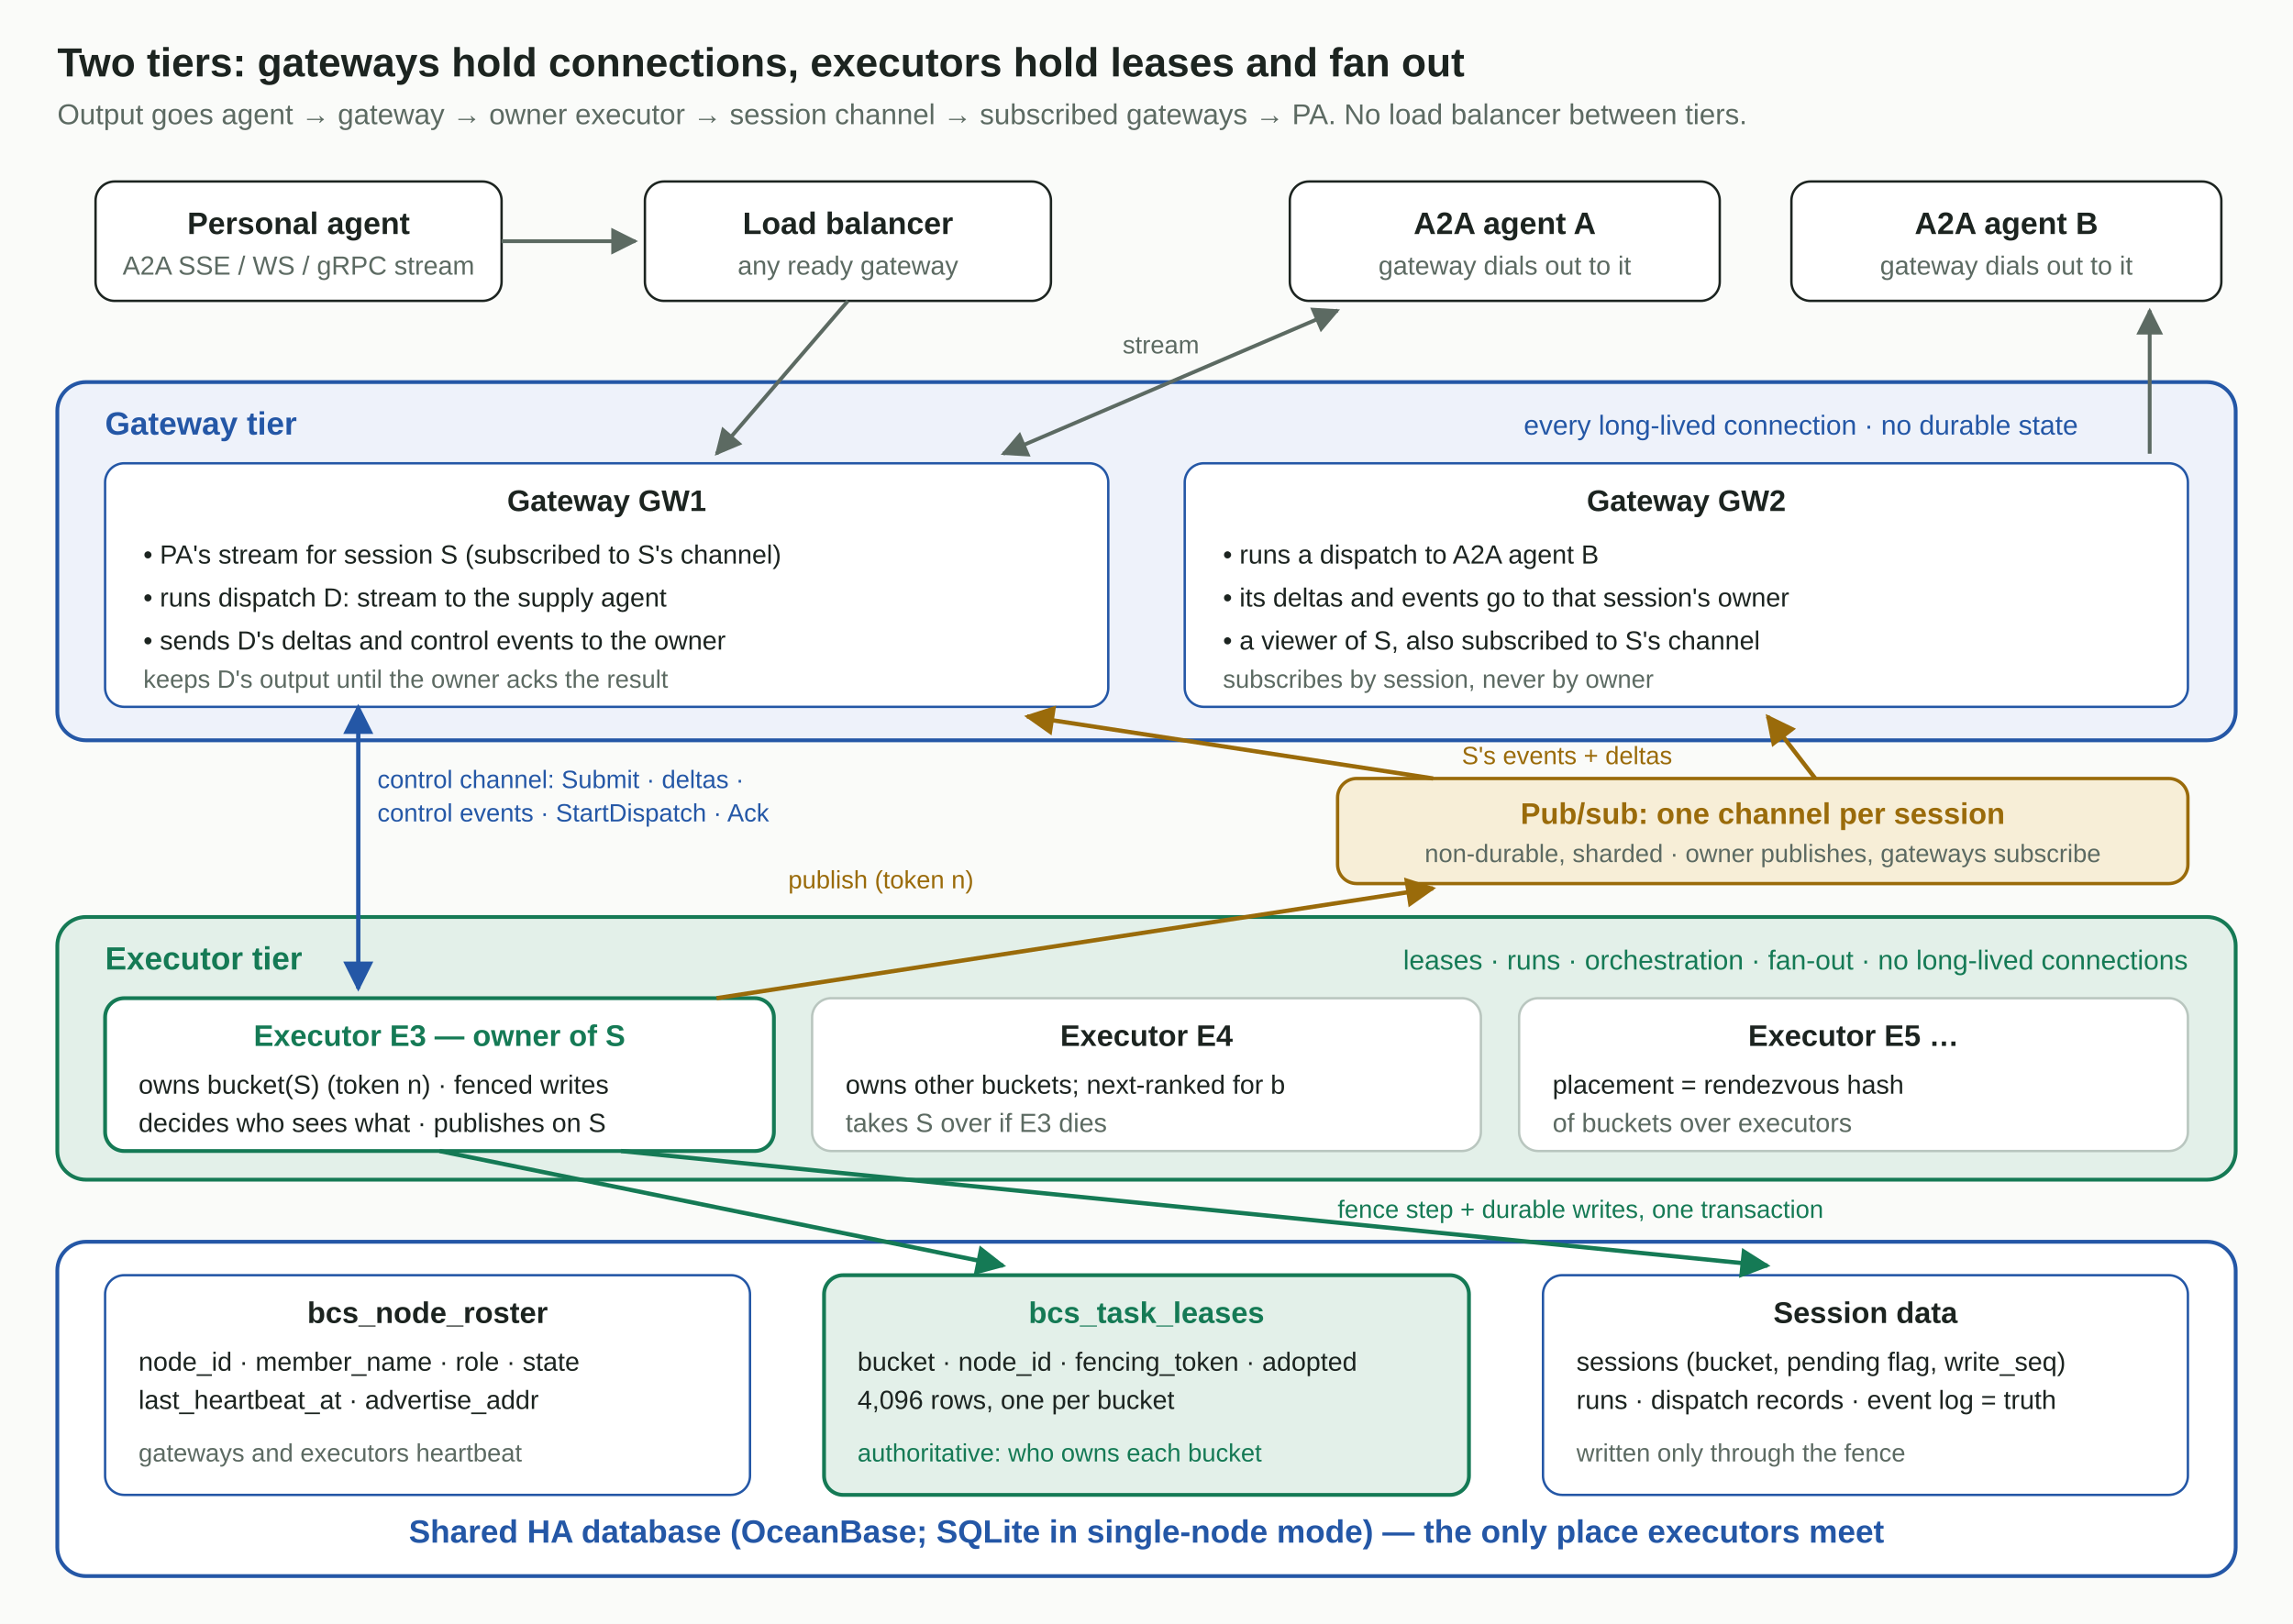
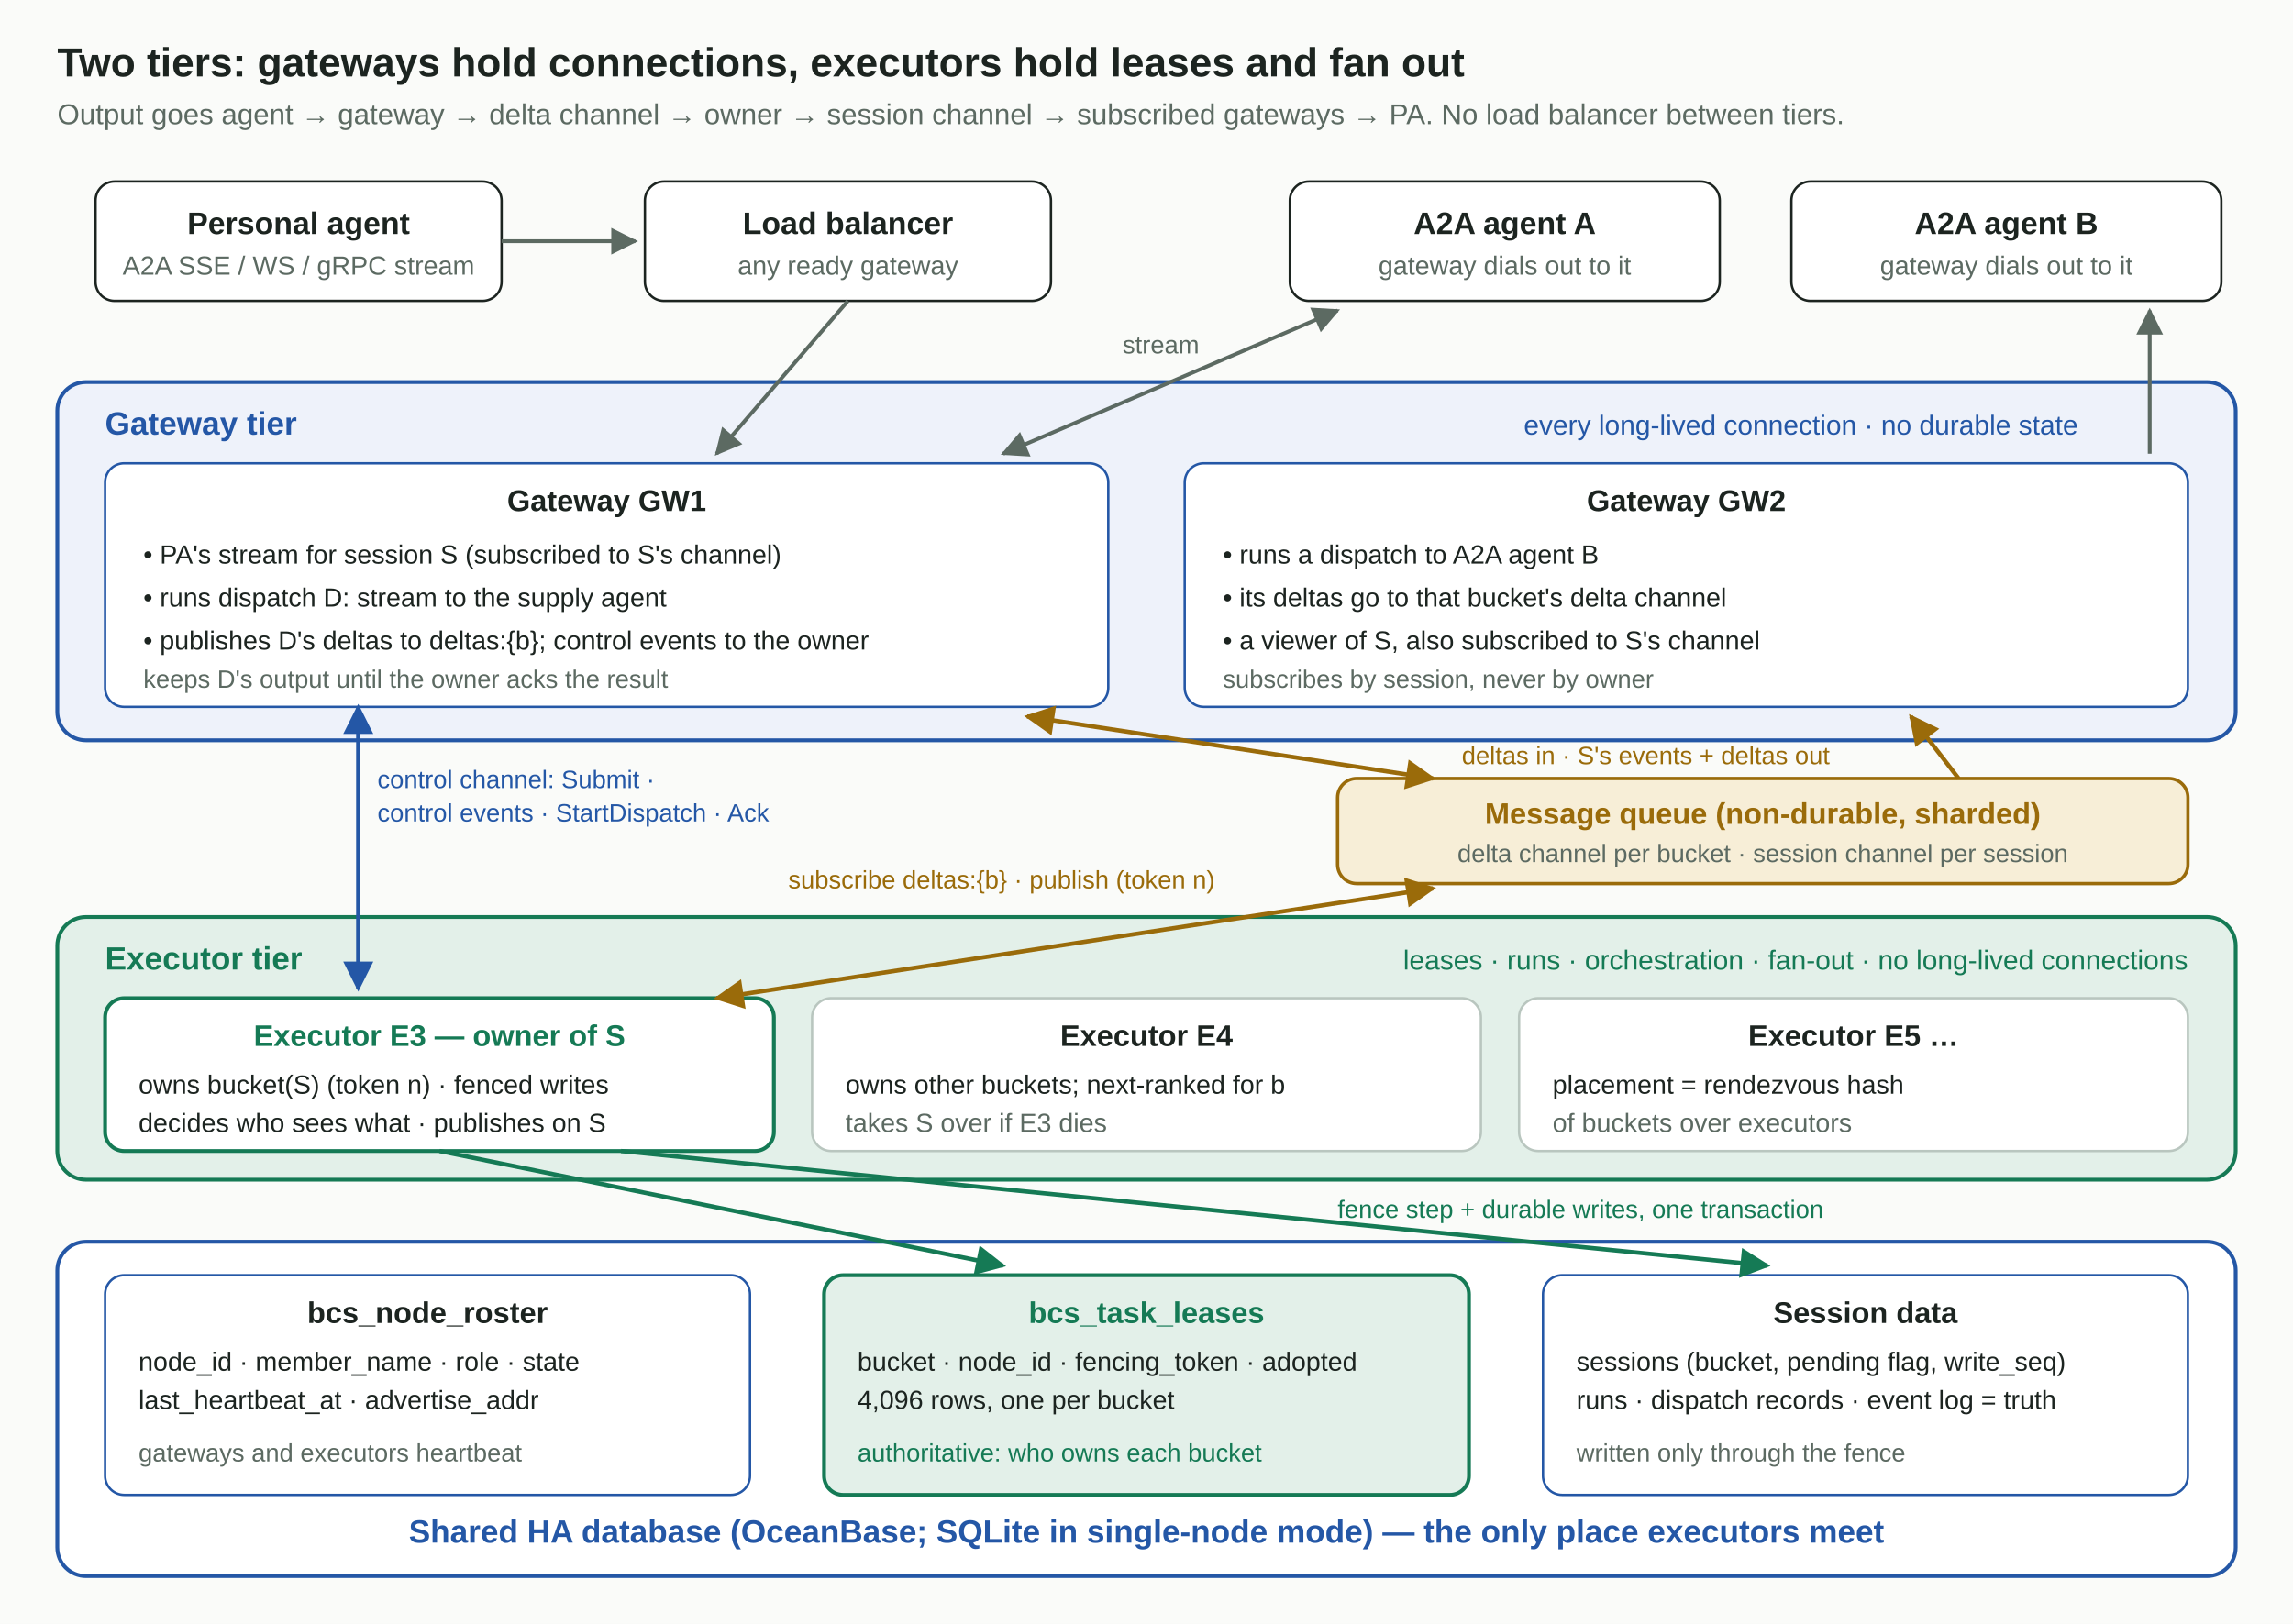
<svg xmlns="http://www.w3.org/2000/svg" viewBox="0 0 960 680" font-family="Arial, Helvetica, sans-serif">
  <defs>
    <marker id="ar" viewBox="0 0 10 10" refX="9" refY="5" markerWidth="7" markerHeight="7" orient="auto-start-reverse">
      <path d="M0 0L10 5L0 10z" fill="#5c6a62" />
    </marker>
    <marker id="ab" viewBox="0 0 10 10" refX="9" refY="5" markerWidth="7" markerHeight="7" orient="auto-start-reverse">
      <path d="M0 0L10 5L0 10z" fill="#2457a6" />
    </marker>
    <marker id="ag" viewBox="0 0 10 10" refX="9" refY="5" markerWidth="7" markerHeight="7" orient="auto-start-reverse">
      <path d="M0 0L10 5L0 10z" fill="#157a55" />
    </marker>
    <marker id="ao" viewBox="0 0 10 10" refX="9" refY="5" markerWidth="7" markerHeight="7" orient="auto-start-reverse">
      <path d="M0 0L10 5L0 10z" fill="#9a6b0a" />
    </marker>
  </defs>
  <rect x="0" y="0" width="960" height="680" fill="#fafbf9" />
  <text x="24" y="32" font-size="17" font-weight="bold" fill="#1c2420">Two tiers: gateways hold connections, executors hold leases and fan out</text>
-   <text x="24" y="52" font-size="12" fill="#5c6a62">Output goes agent → gateway → owner executor → session channel → subscribed gateways → PA. No load balancer between tiers.</text>
+   <text x="24" y="52" font-size="12" fill="#5c6a62">Output goes agent → gateway → delta channel → owner → session channel → subscribed gateways → PA. No load balancer between tiers.</text>
  <rect x="40" y="76" width="170" height="50" rx="8" fill="#ffffff" stroke="#1c2420" />
  <text x="125" y="98" font-size="13" font-weight="bold" text-anchor="middle" fill="#1c2420">Personal agent</text>
  <text x="125" y="115" font-size="11" text-anchor="middle" fill="#5c6a62">A2A SSE / WS / gRPC stream</text>
  <rect x="270" y="76" width="170" height="50" rx="8" fill="#ffffff" stroke="#1c2420" />
  <text x="355" y="98" font-size="13" font-weight="bold" text-anchor="middle" fill="#1c2420">Load balancer</text>
  <text x="355" y="115" font-size="11" text-anchor="middle" fill="#5c6a62">any ready gateway</text>
  <line x1="210" y1="101" x2="266" y2="101" stroke="#5c6a62" stroke-width="1.6" marker-end="url(#ar)" />
  <rect x="540" y="76" width="180" height="50" rx="8" fill="#ffffff" stroke="#1c2420" />
  <text x="630" y="98" font-size="13" font-weight="bold" text-anchor="middle" fill="#1c2420">A2A agent A</text>
  <text x="630" y="115" font-size="11" text-anchor="middle" fill="#5c6a62">gateway dials out to it</text>
  <rect x="750" y="76" width="180" height="50" rx="8" fill="#ffffff" stroke="#1c2420" />
  <text x="840" y="98" font-size="13" font-weight="bold" text-anchor="middle" fill="#1c2420">A2A agent B</text>
  <text x="840" y="115" font-size="11" text-anchor="middle" fill="#5c6a62">gateway dials out to it</text>
  <rect x="24" y="160" width="912" height="150" rx="12" fill="#eef2fa" stroke="#2457a6" stroke-width="1.6" />
  <text x="44" y="182" font-size="13.5" font-weight="bold" fill="#2457a6">Gateway tier</text>
  <text x="870" y="182" font-size="11.5" text-anchor="end" fill="#2457a6">every long-lived connection · no durable state</text>
  <rect x="44" y="194" width="420" height="102" rx="8" fill="#ffffff" stroke="#2457a6" />
  <text x="254" y="214" font-size="12.5" font-weight="bold" text-anchor="middle" fill="#1c2420">Gateway GW1</text>
  <text x="60" y="236" font-size="11" fill="#1c2420">• PA's stream for session S (subscribed to S's channel)</text>
  <text x="60" y="254" font-size="11" fill="#1c2420">• runs dispatch D: stream to the supply agent</text>
-   <text x="60" y="272" font-size="11" fill="#1c2420">• sends D's deltas and control events to the owner</text>
+   <text x="60" y="272" font-size="11" fill="#1c2420">• publishes D's deltas to deltas:{b}; control events to the owner</text>
  <text x="60" y="288" font-size="10.5" fill="#5c6a62">keeps D's output until the owner acks the result</text>
  <rect x="496" y="194" width="420" height="102" rx="8" fill="#ffffff" stroke="#2457a6" />
  <text x="706" y="214" font-size="12.5" font-weight="bold" text-anchor="middle" fill="#1c2420">Gateway GW2</text>
  <text x="512" y="236" font-size="11" fill="#1c2420">• runs a dispatch to A2A agent B</text>
-   <text x="512" y="254" font-size="11" fill="#1c2420">• its deltas and events go to that session's owner</text>
+   <text x="512" y="254" font-size="11" fill="#1c2420">• its deltas go to that bucket's delta channel</text>
  <text x="512" y="272" font-size="11" fill="#1c2420">• a viewer of S, also subscribed to S's channel</text>
  <text x="512" y="288" font-size="10.5" fill="#5c6a62">subscribes by session, never by owner</text>
  <line x1="355" y1="126" x2="300" y2="190" stroke="#5c6a62" stroke-width="1.6" marker-end="url(#ar)" />
  <line x1="560" y1="130" x2="420" y2="190" stroke="#5c6a62" stroke-width="1.6" marker-start="url(#ar)" marker-end="url(#ar)" />
  <text x="470" y="148" font-size="10.5" fill="#5c6a62">stream</text>
  <line x1="900" y1="190" x2="900" y2="130" stroke="#5c6a62" stroke-width="1.6" marker-end="url(#ar)" />
  <rect x="560" y="326" width="356" height="44" rx="8" fill="#f7eed7" stroke="#9a6b0a" stroke-width="1.4" />
-   <text x="738" y="345" font-size="12.5" font-weight="bold" text-anchor="middle" fill="#9a6b0a">Pub/sub: one channel per session</text>
-   <text x="738" y="361" font-size="10.5" text-anchor="middle" fill="#5c6a62">non-durable, sharded · owner publishes, gateways subscribe</text>
-   <line x1="600" y1="326" x2="430" y2="300" stroke="#9a6b0a" stroke-width="1.8" marker-end="url(#ao)" />
-   <line x1="760" y1="326" x2="740" y2="300" stroke="#9a6b0a" stroke-width="1.8" marker-end="url(#ao)" />
-   <text x="612" y="320" font-size="10.5" fill="#9a6b0a">S's events + deltas</text>
+   <text x="738" y="345" font-size="12.5" font-weight="bold" text-anchor="middle" fill="#9a6b0a">Message queue (non-durable, sharded)</text>
+   <text x="738" y="361" font-size="10.5" text-anchor="middle" fill="#5c6a62">delta channel per bucket · session channel per session</text>
+   <line x1="600" y1="326" x2="430" y2="300" stroke="#9a6b0a" stroke-width="1.8" marker-start="url(#ao)" marker-end="url(#ao)" />
+   <line x1="820" y1="326" x2="800" y2="300" stroke="#9a6b0a" stroke-width="1.8" marker-end="url(#ao)" />
+   <text x="612" y="320" font-size="10.5" fill="#9a6b0a">deltas in · S's events + deltas out</text>
  <rect x="24" y="384" width="912" height="110" rx="12" fill="#e3f0e9" stroke="#157a55" stroke-width="1.6" />
  <text x="44" y="406" font-size="13.5" font-weight="bold" fill="#157a55">Executor tier</text>
  <text x="916" y="406" font-size="11.5" text-anchor="end" fill="#157a55">leases · runs · orchestration · fan-out · no long-lived connections</text>
  <rect x="44" y="418" width="280" height="64" rx="8" fill="#ffffff" stroke="#157a55" stroke-width="1.6" />
  <text x="184" y="438" font-size="12.5" font-weight="bold" text-anchor="middle" fill="#157a55">Executor E3 — owner of S</text>
  <text x="58" y="458" font-size="11" fill="#1c2420">owns bucket(S) (token n) · fenced writes</text>
  <text x="58" y="474" font-size="11" fill="#1c2420">decides who sees what · publishes on S</text>
  <rect x="340" y="418" width="280" height="64" rx="8" fill="#ffffff" stroke="#b9c6bf" />
  <text x="480" y="438" font-size="12.5" font-weight="bold" text-anchor="middle" fill="#1c2420">Executor E4</text>
  <text x="354" y="458" font-size="11" fill="#1c2420">owns other buckets; next-ranked for b</text>
  <text x="354" y="474" font-size="11" fill="#5c6a62">takes S over if E3 dies</text>
  <rect x="636" y="418" width="280" height="64" rx="8" fill="#ffffff" stroke="#b9c6bf" />
  <text x="776" y="438" font-size="12.5" font-weight="bold" text-anchor="middle" fill="#1c2420">Executor E5 …</text>
  <text x="650" y="458" font-size="11" fill="#1c2420">placement = rendezvous hash</text>
  <text x="650" y="474" font-size="11" fill="#5c6a62">of buckets over executors</text>
  <line x1="150" y1="296" x2="150" y2="414" stroke="#2457a6" stroke-width="1.8" marker-start="url(#ab)" marker-end="url(#ab)" />
-   <text x="158" y="330" font-size="10.5" fill="#2457a6">control channel: Submit · deltas ·</text>
+   <text x="158" y="330" font-size="10.5" fill="#2457a6">control channel: Submit ·</text>
  <text x="158" y="344" font-size="10.5" fill="#2457a6">control events · StartDispatch · Ack</text>
-   <line x1="300" y1="418" x2="600" y2="372" stroke="#9a6b0a" stroke-width="1.8" marker-end="url(#ao)" />
-   <text x="330" y="372" font-size="10.5" fill="#9a6b0a">publish (token n)</text>
+   <line x1="300" y1="418" x2="600" y2="372" stroke="#9a6b0a" stroke-width="1.8" marker-start="url(#ao)" marker-end="url(#ao)" />
+   <text x="330" y="372" font-size="10.5" fill="#9a6b0a">subscribe deltas:{b} · publish (token n)</text>
  <rect x="24" y="520" width="912" height="140" rx="12" fill="#ffffff" stroke="#2457a6" stroke-width="1.6" />
  <text x="480" y="646" font-size="13.5" font-weight="bold" text-anchor="middle" fill="#2457a6">Shared HA database (OceanBase; SQLite in single-node mode) — the only place executors meet</text>
  <rect x="44" y="534" width="270" height="92" rx="8" fill="#ffffff" stroke="#2457a6" />
  <text x="179" y="554" font-size="12.5" font-weight="bold" text-anchor="middle" fill="#1c2420">bcs_node_roster</text>
  <text x="58" y="574" font-size="11" fill="#1c2420">node_id · member_name · role · state</text>
  <text x="58" y="590" font-size="11" fill="#1c2420">last_heartbeat_at · advertise_addr</text>
  <text x="58" y="612" font-size="10.5" fill="#5c6a62">gateways and executors heartbeat</text>
  <rect x="345" y="534" width="270" height="92" rx="8" fill="#e3f0e9" stroke="#157a55" stroke-width="1.6" />
  <text x="480" y="554" font-size="12.5" font-weight="bold" text-anchor="middle" fill="#157a55">bcs_task_leases</text>
  <text x="359" y="574" font-size="11" fill="#1c2420">bucket · node_id · fencing_token · adopted</text>
  <text x="359" y="590" font-size="11" fill="#1c2420">4,096 rows, one per bucket</text>
  <text x="359" y="612" font-size="10.5" fill="#157a55">authoritative: who owns each bucket</text>
  <rect x="646" y="534" width="270" height="92" rx="8" fill="#ffffff" stroke="#2457a6" />
  <text x="781" y="554" font-size="12.5" font-weight="bold" text-anchor="middle" fill="#1c2420">Session data</text>
  <text x="660" y="574" font-size="11" fill="#1c2420">sessions (bucket, pending flag, write_seq)</text>
  <text x="660" y="590" font-size="11" fill="#1c2420">runs · dispatch records · event log = truth</text>
  <text x="660" y="612" font-size="10.5" fill="#5c6a62">written only through the fence</text>
  <line x1="184" y1="482" x2="420" y2="530" stroke="#157a55" stroke-width="1.8" marker-end="url(#ag)" />
  <line x1="260" y1="482" x2="740" y2="530" stroke="#157a55" stroke-width="1.8" marker-end="url(#ag)" />
  <text x="560" y="510" font-size="10.5" fill="#157a55">fence step + durable writes, one transaction</text>
</svg>
